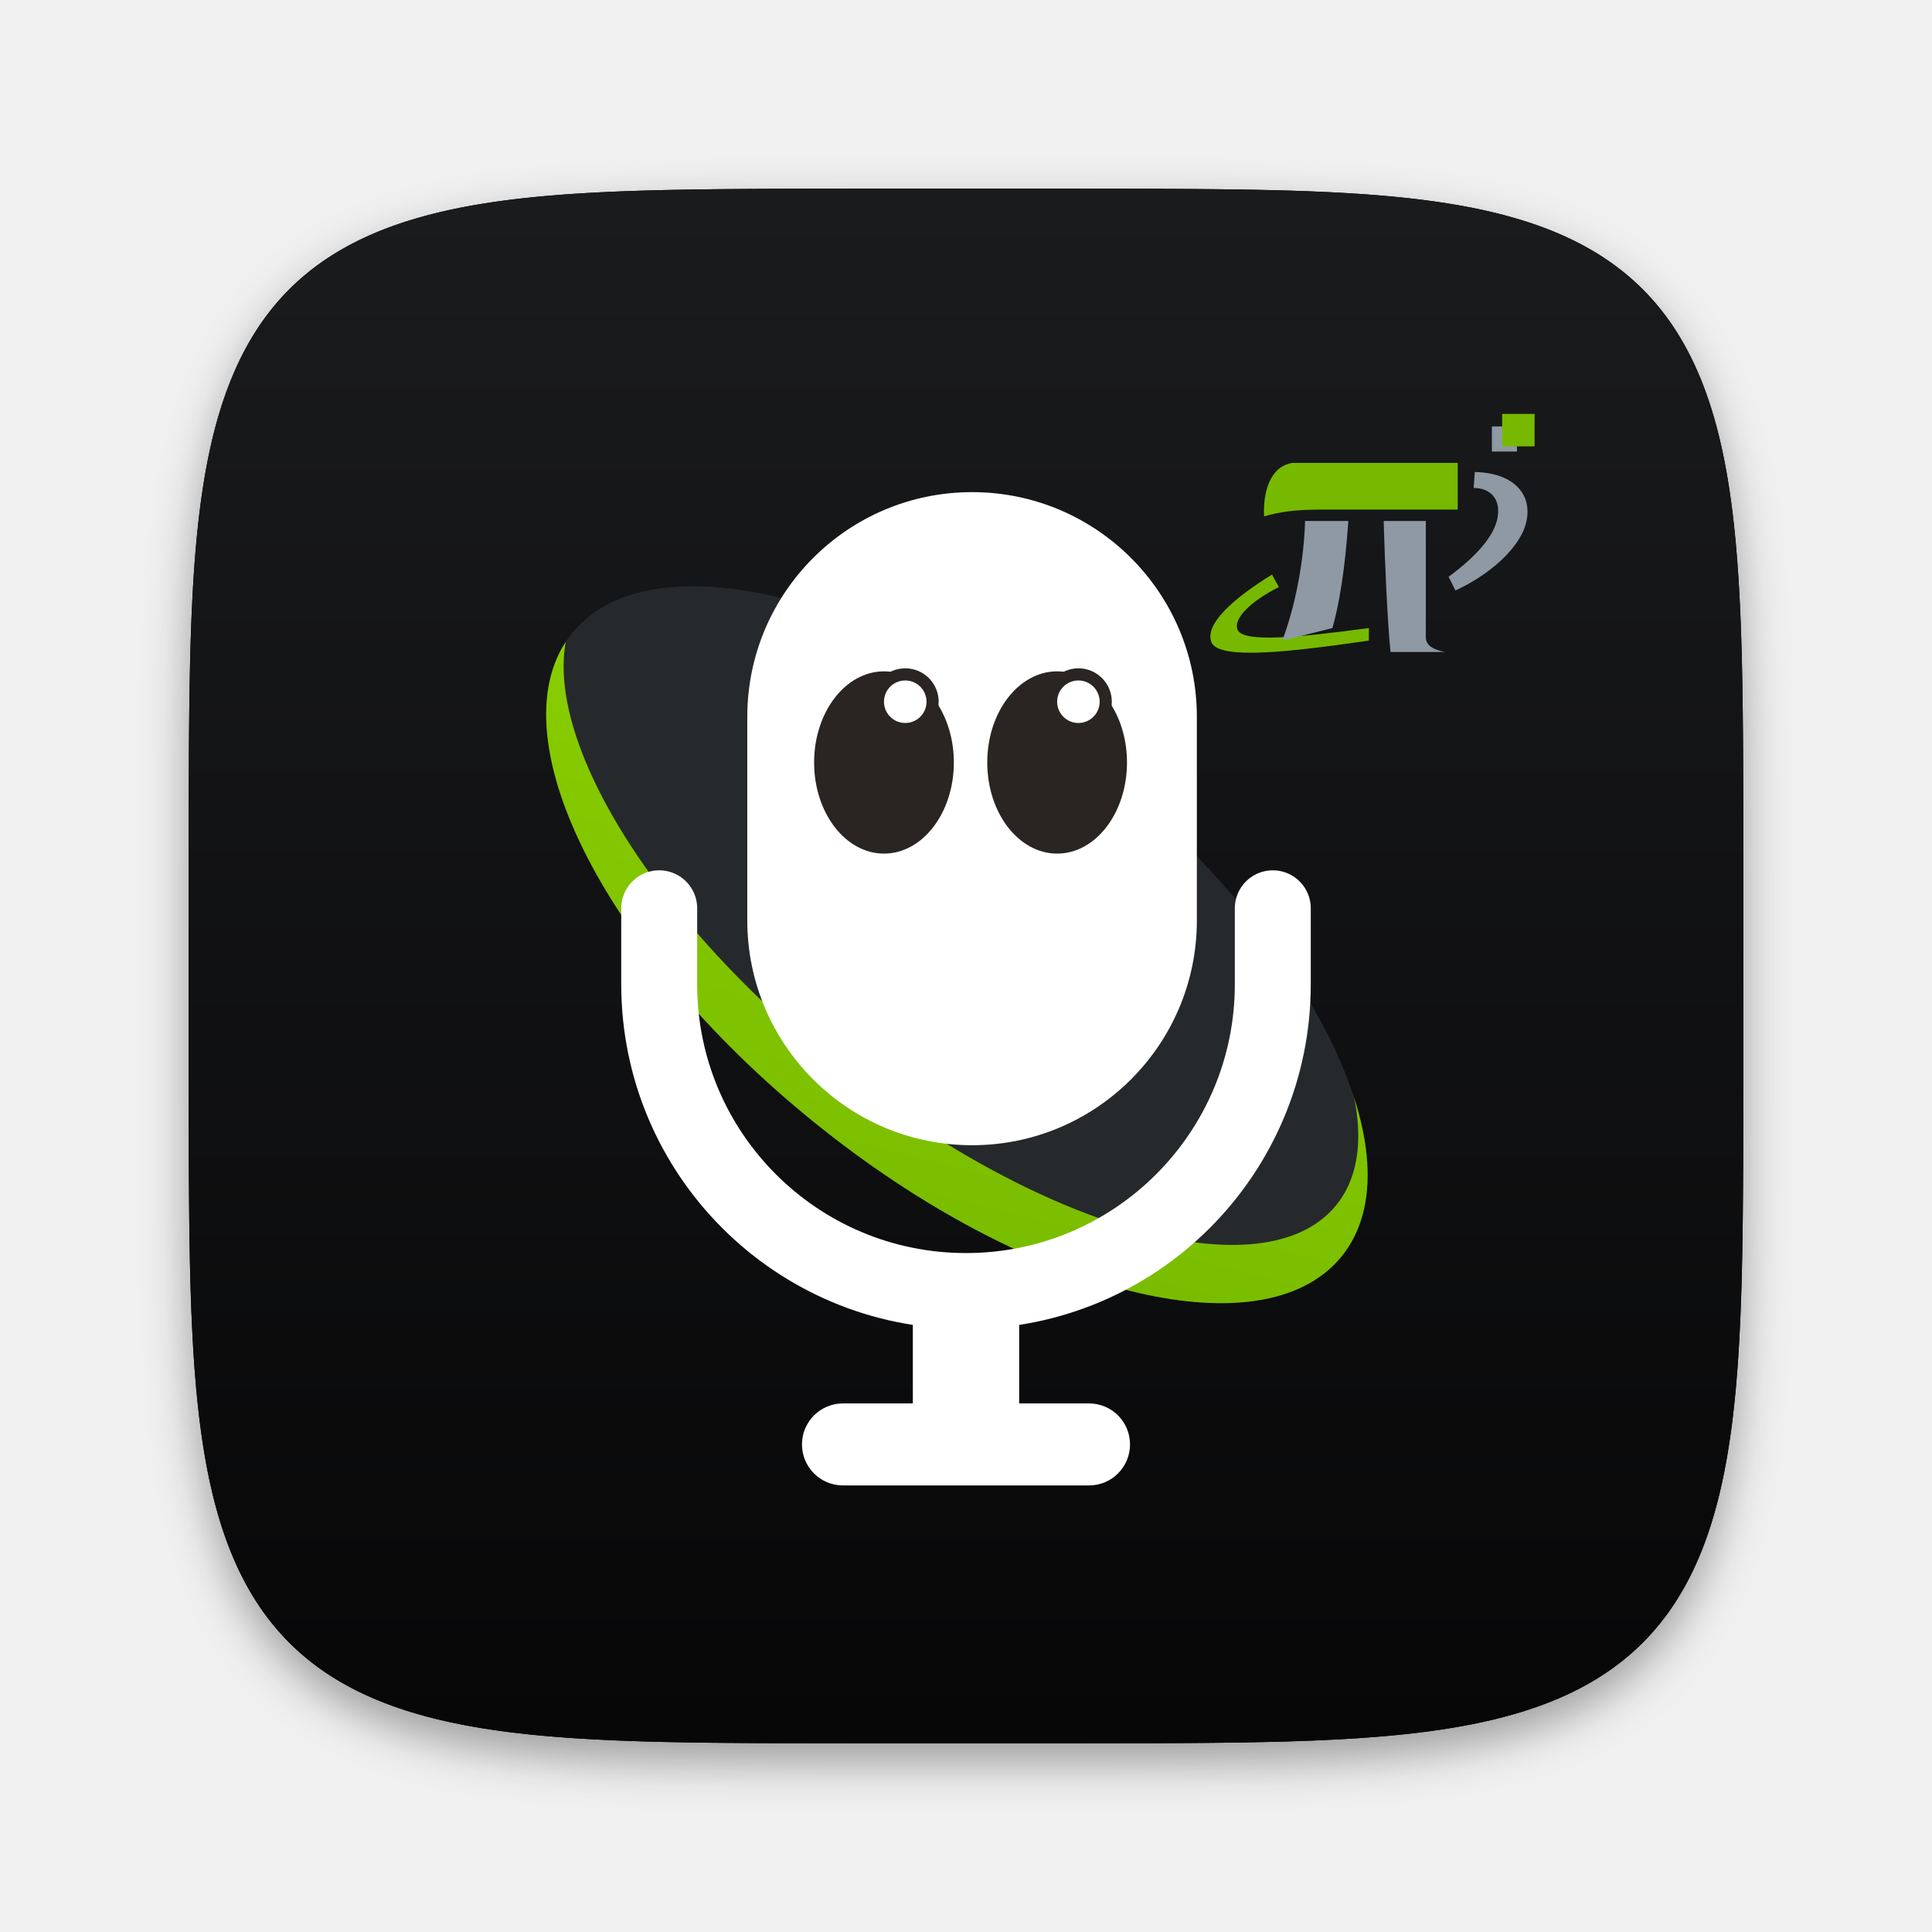
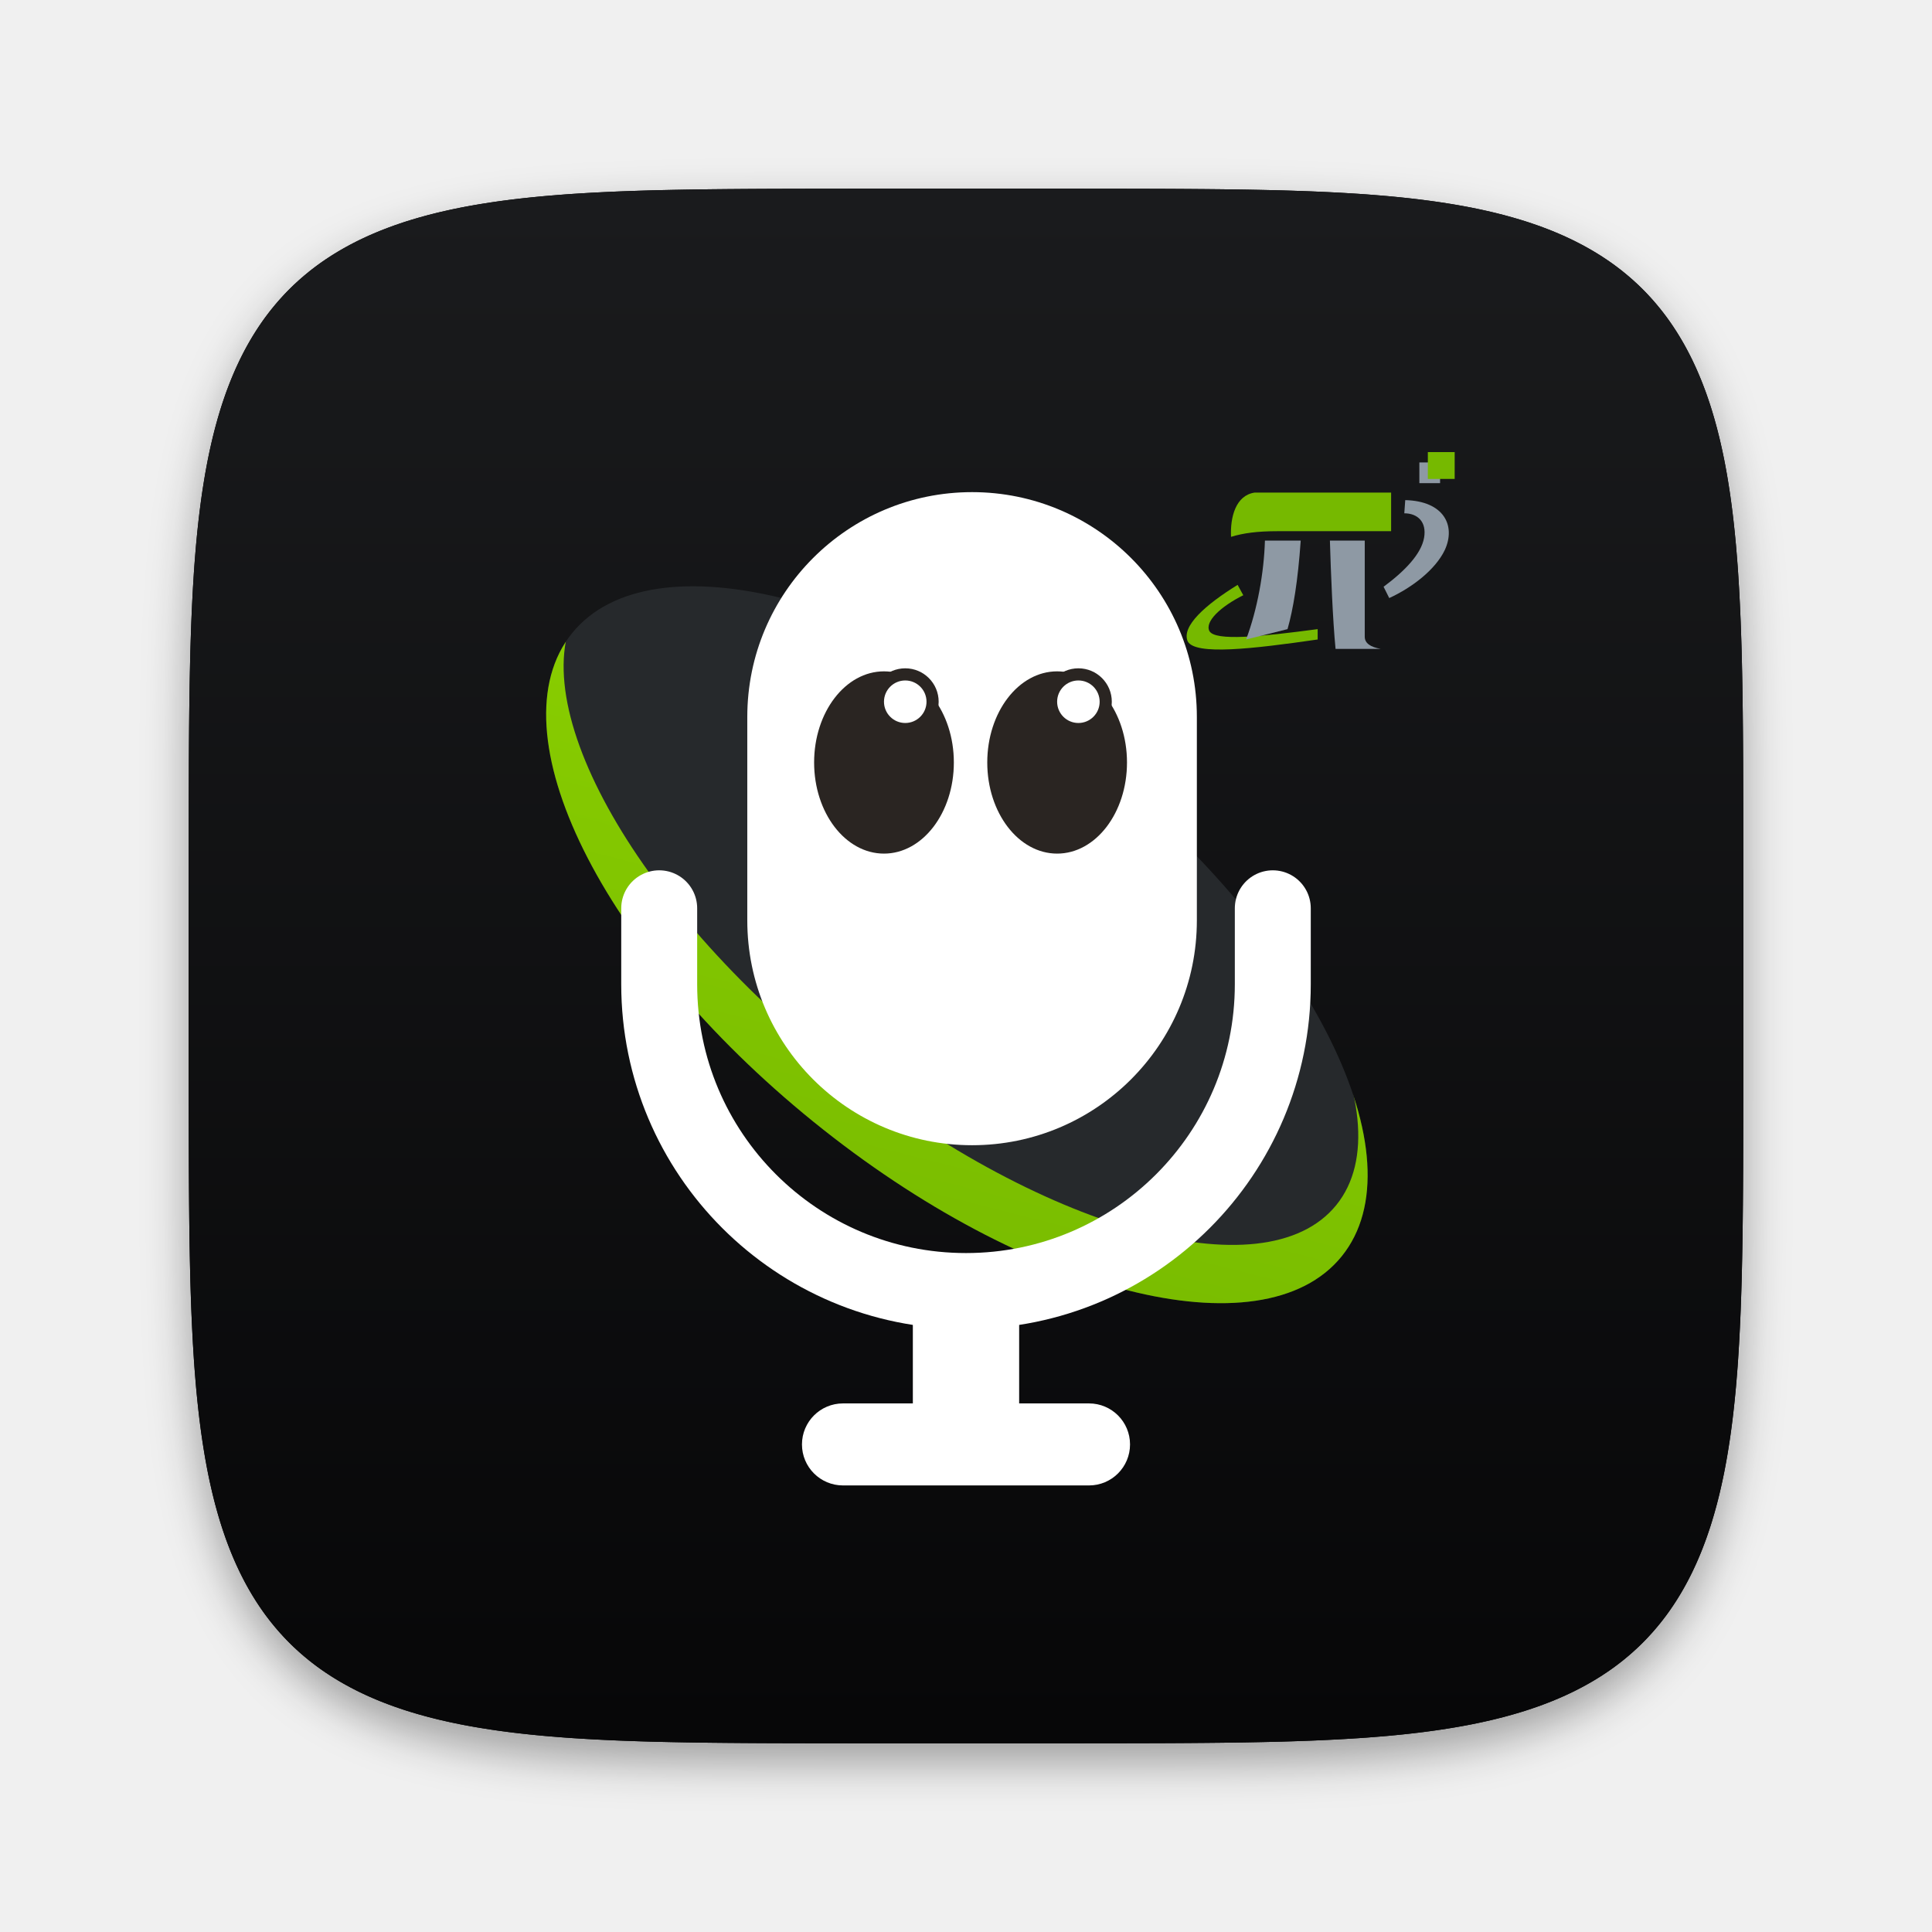
<svg xmlns="http://www.w3.org/2000/svg" width="1024" height="1024" viewBox="0 0 1024 1024">
  <defs>
    <clipPath id="sq">
      <path d="M924.00,512.00 L923.99,573.83 L923.97,593.59 L923.94,607.95 L923.90,619.65 L923.84,629.70 L923.77,638.60 L923.69,646.64 L923.60,654.01 L923.49,660.85 L923.37,667.24 L923.24,673.26 L923.10,678.95 L922.94,684.36 L922.77,689.52 L922.59,694.46 L922.39,699.21 L922.18,703.77 L921.96,708.17 L921.73,712.42 L921.48,716.53 L921.23,720.52 L920.96,724.39 L920.67,728.15 L920.37,731.81 L920.07,735.37 L919.74,738.85 L919.41,742.23 L919.06,745.54 L918.70,748.78 L918.33,751.94 L917.94,755.03 L917.54,758.06 L917.13,761.02 L916.70,763.93 L916.26,766.77 L915.81,769.57 L915.35,772.31 L914.87,775.00 L914.38,777.64 L913.88,780.24 L913.36,782.79 L912.83,785.29 L912.28,787.76 L911.73,790.18 L911.16,792.56 L910.57,794.91 L909.98,797.22 L909.36,799.49 L908.74,801.73 L908.10,803.93 L907.45,806.10 L906.79,808.23 L906.11,810.34 L905.41,812.41 L904.71,814.45 L903.99,816.47 L903.25,818.45 L902.50,820.41 L901.74,822.34 L900.96,824.24 L900.17,826.11 L899.37,827.96 L898.55,829.78 L897.71,831.58 L896.87,833.35 L896.00,835.10 L895.12,836.83 L894.23,838.53 L893.32,840.21 L892.40,841.86 L891.46,843.50 L890.51,845.11 L889.54,846.70 L888.56,848.27 L887.56,849.81 L886.55,851.34 L885.52,852.85 L884.48,854.33 L883.42,855.80 L882.34,857.24 L881.25,858.67 L880.14,860.08 L879.01,861.46 L877.87,862.83 L876.71,864.18 L875.54,865.52 L874.34,866.83 L873.14,868.13 L871.91,869.41 L870.67,870.67 L869.41,871.91 L868.13,873.14 L866.83,874.34 L865.52,875.54 L864.18,876.71 L862.83,877.87 L861.46,879.01 L860.08,880.14 L858.67,881.25 L857.24,882.34 L855.80,883.42 L854.33,884.48 L852.85,885.52 L851.34,886.55 L849.81,887.56 L848.27,888.56 L846.70,889.54 L845.11,890.51 L843.50,891.46 L841.86,892.40 L840.21,893.32 L838.53,894.23 L836.83,895.12 L835.10,896.00 L833.35,896.87 L831.58,897.71 L829.78,898.55 L827.96,899.37 L826.11,900.17 L824.24,900.96 L822.34,901.74 L820.41,902.50 L818.45,903.25 L816.47,903.99 L814.45,904.71 L812.41,905.41 L810.34,906.11 L808.23,906.79 L806.10,907.45 L803.93,908.10 L801.73,908.74 L799.49,909.36 L797.22,909.98 L794.91,910.57 L792.56,911.16 L790.18,911.73 L787.76,912.28 L785.29,912.83 L782.79,913.36 L780.24,913.88 L777.64,914.38 L775.00,914.87 L772.31,915.35 L769.57,915.81 L766.77,916.26 L763.93,916.70 L761.02,917.13 L758.06,917.54 L755.03,917.94 L751.94,918.33 L748.78,918.70 L745.54,919.06 L742.23,919.41 L738.85,919.74 L735.37,920.07 L731.81,920.37 L728.15,920.67 L724.39,920.96 L720.52,921.23 L716.53,921.48 L712.42,921.73 L708.17,921.96 L703.77,922.18 L699.21,922.39 L694.46,922.59 L689.52,922.77 L684.36,922.94 L678.95,923.10 L673.26,923.24 L667.24,923.37 L660.85,923.49 L654.01,923.60 L646.64,923.69 L638.60,923.77 L629.70,923.84 L619.65,923.90 L607.95,923.94 L593.59,923.97 L573.83,923.99 L512.00,924.00 L450.17,923.99 L430.41,923.97 L416.05,923.94 L404.35,923.90 L394.30,923.84 L385.40,923.77 L377.36,923.69 L369.99,923.60 L363.15,923.49 L356.76,923.37 L350.74,923.24 L345.05,923.10 L339.64,922.94 L334.48,922.77 L329.54,922.59 L324.79,922.39 L320.23,922.18 L315.83,921.96 L311.58,921.73 L307.47,921.48 L303.48,921.23 L299.61,920.96 L295.85,920.67 L292.19,920.37 L288.63,920.07 L285.15,919.74 L281.77,919.41 L278.46,919.06 L275.22,918.70 L272.06,918.33 L268.97,917.94 L265.94,917.54 L262.98,917.13 L260.07,916.70 L257.23,916.26 L254.43,915.81 L251.69,915.35 L249.00,914.87 L246.36,914.38 L243.76,913.88 L241.21,913.36 L238.71,912.83 L236.24,912.28 L233.82,911.73 L231.44,911.16 L229.09,910.57 L226.78,909.98 L224.51,909.36 L222.27,908.74 L220.07,908.10 L217.90,907.45 L215.77,906.79 L213.66,906.11 L211.59,905.41 L209.55,904.71 L207.53,903.99 L205.55,903.25 L203.59,902.50 L201.66,901.74 L199.76,900.96 L197.89,900.17 L196.04,899.37 L194.22,898.55 L192.42,897.71 L190.65,896.87 L188.90,896.00 L187.17,895.12 L185.47,894.23 L183.79,893.32 L182.14,892.40 L180.50,891.46 L178.89,890.51 L177.30,889.54 L175.73,888.56 L174.19,887.56 L172.66,886.55 L171.15,885.52 L169.67,884.48 L168.20,883.42 L166.76,882.34 L165.33,881.25 L163.92,880.14 L162.54,879.01 L161.17,877.87 L159.82,876.71 L158.48,875.54 L157.17,874.34 L155.87,873.14 L154.59,871.91 L153.33,870.67 L152.09,869.41 L150.86,868.13 L149.66,866.83 L148.46,865.52 L147.29,864.18 L146.13,862.83 L144.99,861.46 L143.86,860.08 L142.75,858.67 L141.66,857.24 L140.58,855.80 L139.52,854.33 L138.48,852.85 L137.45,851.34 L136.44,849.81 L135.44,848.27 L134.46,846.70 L133.49,845.11 L132.54,843.50 L131.60,841.86 L130.68,840.21 L129.77,838.53 L128.88,836.83 L128.00,835.10 L127.13,833.35 L126.29,831.58 L125.45,829.78 L124.63,827.96 L123.83,826.11 L123.04,824.24 L122.26,822.34 L121.50,820.41 L120.75,818.45 L120.01,816.47 L119.29,814.45 L118.59,812.41 L117.89,810.34 L117.21,808.23 L116.55,806.10 L115.90,803.93 L115.26,801.73 L114.64,799.49 L114.02,797.22 L113.43,794.91 L112.84,792.56 L112.27,790.18 L111.72,787.76 L111.17,785.29 L110.64,782.79 L110.12,780.24 L109.62,777.64 L109.13,775.00 L108.65,772.31 L108.19,769.57 L107.74,766.77 L107.30,763.93 L106.87,761.02 L106.46,758.06 L106.06,755.03 L105.67,751.94 L105.30,748.78 L104.94,745.54 L104.59,742.23 L104.26,738.85 L103.93,735.37 L103.63,731.81 L103.33,728.15 L103.04,724.39 L102.77,720.52 L102.52,716.53 L102.27,712.42 L102.04,708.17 L101.82,703.77 L101.61,699.21 L101.41,694.46 L101.23,689.52 L101.06,684.36 L100.90,678.95 L100.76,673.26 L100.63,667.24 L100.51,660.85 L100.40,654.01 L100.31,646.64 L100.23,638.60 L100.16,629.70 L100.10,619.65 L100.06,607.95 L100.03,593.59 L100.01,573.83 L100.00,512.00 L100.01,450.17 L100.03,430.41 L100.06,416.05 L100.10,404.35 L100.16,394.30 L100.23,385.40 L100.31,377.36 L100.40,369.99 L100.51,363.15 L100.63,356.76 L100.76,350.74 L100.90,345.05 L101.06,339.64 L101.23,334.48 L101.41,329.54 L101.61,324.79 L101.82,320.23 L102.04,315.83 L102.27,311.58 L102.52,307.47 L102.77,303.48 L103.04,299.61 L103.33,295.85 L103.63,292.19 L103.93,288.63 L104.26,285.15 L104.59,281.77 L104.94,278.46 L105.30,275.22 L105.67,272.06 L106.06,268.97 L106.46,265.94 L106.87,262.98 L107.30,260.07 L107.74,257.23 L108.19,254.43 L108.65,251.69 L109.13,249.00 L109.62,246.36 L110.12,243.76 L110.64,241.21 L111.17,238.71 L111.72,236.24 L112.27,233.82 L112.84,231.44 L113.43,229.09 L114.02,226.78 L114.64,224.51 L115.26,222.27 L115.90,220.07 L116.55,217.90 L117.21,215.77 L117.89,213.66 L118.59,211.59 L119.29,209.55 L120.01,207.53 L120.75,205.55 L121.50,203.59 L122.26,201.66 L123.04,199.76 L123.83,197.89 L124.63,196.04 L125.45,194.22 L126.29,192.42 L127.13,190.65 L128.00,188.90 L128.88,187.17 L129.77,185.47 L130.68,183.79 L131.60,182.14 L132.54,180.50 L133.49,178.89 L134.46,177.30 L135.44,175.73 L136.44,174.19 L137.45,172.66 L138.48,171.15 L139.52,169.67 L140.58,168.20 L141.66,166.76 L142.75,165.33 L143.86,163.92 L144.99,162.54 L146.13,161.17 L147.29,159.82 L148.46,158.48 L149.66,157.17 L150.86,155.87 L152.09,154.59 L153.33,153.33 L154.59,152.09 L155.87,150.86 L157.17,149.66 L158.48,148.46 L159.82,147.29 L161.17,146.13 L162.54,144.99 L163.92,143.86 L165.33,142.75 L166.76,141.66 L168.20,140.58 L169.67,139.52 L171.15,138.48 L172.66,137.45 L174.19,136.44 L175.73,135.44 L177.30,134.46 L178.89,133.49 L180.50,132.54 L182.14,131.60 L183.79,130.68 L185.47,129.77 L187.17,128.88 L188.90,128.00 L190.65,127.13 L192.42,126.29 L194.22,125.45 L196.04,124.63 L197.89,123.83 L199.76,123.04 L201.66,122.26 L203.59,121.50 L205.55,120.75 L207.53,120.01 L209.55,119.29 L211.59,118.59 L213.66,117.89 L215.77,117.21 L217.90,116.55 L220.07,115.90 L222.27,115.26 L224.51,114.64 L226.78,114.02 L229.09,113.43 L231.44,112.84 L233.82,112.27 L236.24,111.72 L238.71,111.17 L241.21,110.64 L243.76,110.12 L246.36,109.62 L249.00,109.13 L251.69,108.65 L254.43,108.19 L257.23,107.74 L260.07,107.30 L262.98,106.87 L265.94,106.46 L268.97,106.06 L272.06,105.67 L275.22,105.30 L278.46,104.94 L281.77,104.59 L285.15,104.26 L288.63,103.93 L292.19,103.63 L295.85,103.33 L299.61,103.04 L303.48,102.77 L307.47,102.52 L311.58,102.27 L315.83,102.04 L320.23,101.82 L324.79,101.61 L329.54,101.41 L334.48,101.23 L339.64,101.06 L345.05,100.90 L350.74,100.76 L356.76,100.63 L363.15,100.51 L369.99,100.40 L377.36,100.31 L385.40,100.23 L394.30,100.16 L404.35,100.10 L416.05,100.06 L430.41,100.03 L450.17,100.01 L512.00,100.00 L573.83,100.01 L593.59,100.03 L607.95,100.06 L619.65,100.10 L629.70,100.16 L638.60,100.23 L646.64,100.31 L654.01,100.40 L660.85,100.51 L667.24,100.63 L673.26,100.76 L678.95,100.90 L684.36,101.06 L689.52,101.23 L694.46,101.41 L699.21,101.61 L703.77,101.82 L708.17,102.04 L712.42,102.27 L716.53,102.52 L720.52,102.77 L724.39,103.04 L728.15,103.33 L731.81,103.63 L735.37,103.93 L738.85,104.26 L742.23,104.59 L745.54,104.94 L748.78,105.30 L751.94,105.67 L755.03,106.06 L758.06,106.46 L761.02,106.87 L763.93,107.30 L766.77,107.74 L769.57,108.19 L772.31,108.65 L775.00,109.13 L777.64,109.62 L780.24,110.12 L782.79,110.64 L785.29,111.17 L787.76,111.72 L790.18,112.27 L792.56,112.84 L794.91,113.43 L797.22,114.02 L799.49,114.64 L801.73,115.26 L803.93,115.90 L806.10,116.55 L808.23,117.21 L810.34,117.89 L812.41,118.59 L814.45,119.29 L816.47,120.01 L818.45,120.75 L820.41,121.50 L822.34,122.26 L824.24,123.04 L826.11,123.83 L827.96,124.63 L829.78,125.45 L831.58,126.29 L833.35,127.13 L835.10,128.00 L836.83,128.88 L838.53,129.77 L840.21,130.68 L841.86,131.60 L843.50,132.54 L845.11,133.49 L846.70,134.46 L848.27,135.44 L849.81,136.44 L851.34,137.45 L852.85,138.48 L854.33,139.52 L855.80,140.58 L857.24,141.66 L858.67,142.75 L860.08,143.86 L861.46,144.99 L862.83,146.13 L864.18,147.29 L865.52,148.46 L866.83,149.66 L868.13,150.86 L869.41,152.09 L870.67,153.33 L871.91,154.59 L873.14,155.87 L874.34,157.17 L875.54,158.48 L876.71,159.82 L877.87,161.17 L879.01,162.54 L880.14,163.92 L881.25,165.33 L882.34,166.76 L883.42,168.20 L884.48,169.67 L885.52,171.15 L886.55,172.66 L887.56,174.19 L888.56,175.73 L889.54,177.30 L890.51,178.89 L891.46,180.50 L892.40,182.14 L893.32,183.79 L894.23,185.47 L895.12,187.17 L896.00,188.90 L896.87,190.65 L897.71,192.42 L898.55,194.22 L899.37,196.04 L900.17,197.89 L900.96,199.76 L901.74,201.66 L902.50,203.59 L903.25,205.55 L903.99,207.53 L904.71,209.55 L905.41,211.59 L906.11,213.66 L906.79,215.77 L907.45,217.90 L908.10,220.07 L908.74,222.27 L909.36,224.51 L909.98,226.78 L910.57,229.09 L911.16,231.44 L911.73,233.82 L912.28,236.24 L912.83,238.71 L913.36,241.21 L913.88,243.76 L914.38,246.36 L914.87,249.00 L915.35,251.69 L915.81,254.43 L916.26,257.23 L916.70,260.07 L917.13,262.98 L917.54,265.94 L917.94,268.97 L918.33,272.06 L918.70,275.22 L919.06,278.46 L919.41,281.77 L919.74,285.15 L920.07,288.63 L920.37,292.19 L920.67,295.85 L920.96,299.61 L921.23,303.48 L921.48,307.47 L921.73,311.58 L921.96,315.83 L922.18,320.23 L922.39,324.79 L922.59,329.54 L922.77,334.48 L922.94,339.64 L923.10,345.05 L923.24,350.74 L923.37,356.76 L923.49,363.15 L923.60,369.99 L923.69,377.36 L923.77,385.40 L923.84,394.30 L923.90,404.35 L923.94,416.05 L923.97,430.41 L923.99,450.17 Z" />
    </clipPath>
    <filter id="sh" x="-10%" y="-10%" width="120%" height="125%">
      <feDropShadow dx="0" dy="10" stdDeviation="12" flood-color="#000" flood-opacity="0.35" />
    </filter>
  </defs>
  <path d="M924.00,512.00 L923.99,573.83 L923.97,593.59 L923.94,607.95 L923.90,619.65 L923.84,629.70 L923.77,638.60 L923.69,646.64 L923.60,654.01 L923.49,660.85 L923.37,667.24 L923.24,673.26 L923.10,678.95 L922.94,684.36 L922.77,689.52 L922.59,694.46 L922.39,699.21 L922.18,703.77 L921.96,708.17 L921.73,712.42 L921.48,716.53 L921.23,720.52 L920.96,724.39 L920.67,728.15 L920.37,731.81 L920.07,735.37 L919.74,738.85 L919.41,742.23 L919.06,745.54 L918.70,748.78 L918.33,751.94 L917.94,755.03 L917.54,758.06 L917.13,761.02 L916.70,763.93 L916.26,766.77 L915.81,769.57 L915.35,772.31 L914.87,775.00 L914.38,777.64 L913.88,780.24 L913.36,782.79 L912.83,785.29 L912.28,787.76 L911.73,790.18 L911.16,792.56 L910.57,794.91 L909.98,797.22 L909.36,799.49 L908.74,801.73 L908.10,803.93 L907.45,806.10 L906.79,808.23 L906.11,810.34 L905.41,812.41 L904.71,814.45 L903.99,816.47 L903.25,818.45 L902.50,820.41 L901.74,822.34 L900.96,824.24 L900.17,826.11 L899.37,827.96 L898.55,829.78 L897.71,831.58 L896.87,833.35 L896.00,835.10 L895.12,836.83 L894.23,838.53 L893.32,840.21 L892.40,841.86 L891.46,843.50 L890.51,845.11 L889.54,846.70 L888.56,848.27 L887.56,849.81 L886.55,851.34 L885.52,852.85 L884.48,854.33 L883.42,855.80 L882.34,857.24 L881.25,858.67 L880.14,860.08 L879.01,861.46 L877.87,862.83 L876.71,864.18 L875.54,865.52 L874.34,866.83 L873.14,868.13 L871.91,869.41 L870.67,870.67 L869.41,871.91 L868.13,873.14 L866.83,874.34 L865.52,875.54 L864.18,876.71 L862.83,877.87 L861.46,879.01 L860.08,880.14 L858.67,881.25 L857.24,882.34 L855.80,883.42 L854.33,884.48 L852.85,885.52 L851.34,886.55 L849.81,887.56 L848.27,888.56 L846.70,889.54 L845.11,890.51 L843.50,891.46 L841.86,892.40 L840.21,893.32 L838.53,894.23 L836.83,895.12 L835.10,896.00 L833.35,896.87 L831.58,897.71 L829.78,898.55 L827.96,899.37 L826.11,900.17 L824.24,900.96 L822.34,901.74 L820.41,902.50 L818.45,903.25 L816.47,903.99 L814.45,904.71 L812.41,905.41 L810.34,906.11 L808.23,906.79 L806.10,907.45 L803.93,908.10 L801.73,908.74 L799.49,909.36 L797.22,909.98 L794.91,910.57 L792.56,911.16 L790.18,911.73 L787.76,912.28 L785.29,912.83 L782.79,913.36 L780.24,913.88 L777.64,914.38 L775.00,914.87 L772.31,915.35 L769.57,915.81 L766.77,916.26 L763.93,916.70 L761.02,917.13 L758.06,917.54 L755.03,917.94 L751.94,918.33 L748.78,918.70 L745.54,919.06 L742.23,919.41 L738.85,919.74 L735.37,920.07 L731.81,920.37 L728.15,920.67 L724.39,920.96 L720.52,921.23 L716.53,921.48 L712.42,921.73 L708.17,921.96 L703.77,922.18 L699.21,922.39 L694.46,922.59 L689.52,922.77 L684.36,922.94 L678.95,923.10 L673.26,923.24 L667.24,923.37 L660.85,923.49 L654.01,923.60 L646.64,923.69 L638.60,923.77 L629.70,923.84 L619.65,923.90 L607.95,923.94 L593.59,923.97 L573.83,923.99 L512.00,924.00 L450.17,923.99 L430.41,923.97 L416.05,923.94 L404.35,923.90 L394.30,923.84 L385.40,923.77 L377.36,923.69 L369.99,923.60 L363.15,923.49 L356.76,923.37 L350.74,923.24 L345.05,923.10 L339.64,922.94 L334.48,922.77 L329.54,922.59 L324.79,922.39 L320.23,922.18 L315.83,921.96 L311.58,921.73 L307.47,921.48 L303.48,921.23 L299.61,920.96 L295.85,920.67 L292.19,920.37 L288.63,920.07 L285.15,919.74 L281.77,919.41 L278.46,919.06 L275.22,918.70 L272.06,918.33 L268.97,917.94 L265.94,917.54 L262.98,917.13 L260.07,916.70 L257.23,916.26 L254.43,915.81 L251.69,915.35 L249.00,914.87 L246.36,914.38 L243.76,913.88 L241.21,913.36 L238.71,912.83 L236.24,912.28 L233.82,911.73 L231.44,911.16 L229.09,910.57 L226.78,909.98 L224.51,909.36 L222.27,908.74 L220.07,908.10 L217.90,907.45 L215.77,906.79 L213.66,906.11 L211.59,905.41 L209.55,904.71 L207.53,903.99 L205.55,903.25 L203.59,902.50 L201.66,901.74 L199.76,900.96 L197.89,900.17 L196.04,899.37 L194.22,898.55 L192.42,897.71 L190.65,896.87 L188.90,896.00 L187.17,895.12 L185.47,894.23 L183.79,893.32 L182.14,892.40 L180.50,891.46 L178.89,890.51 L177.30,889.54 L175.73,888.56 L174.19,887.56 L172.66,886.55 L171.15,885.52 L169.67,884.48 L168.20,883.42 L166.76,882.34 L165.33,881.25 L163.92,880.14 L162.54,879.01 L161.17,877.87 L159.82,876.71 L158.48,875.54 L157.17,874.34 L155.87,873.14 L154.59,871.91 L153.33,870.67 L152.09,869.41 L150.86,868.13 L149.66,866.83 L148.46,865.52 L147.29,864.18 L146.13,862.83 L144.99,861.46 L143.86,860.08 L142.75,858.67 L141.66,857.24 L140.58,855.80 L139.52,854.33 L138.48,852.85 L137.45,851.34 L136.44,849.81 L135.44,848.27 L134.46,846.70 L133.49,845.11 L132.54,843.50 L131.60,841.86 L130.68,840.21 L129.77,838.53 L128.88,836.83 L128.00,835.10 L127.13,833.35 L126.29,831.58 L125.45,829.78 L124.63,827.96 L123.83,826.11 L123.04,824.24 L122.26,822.34 L121.50,820.41 L120.75,818.45 L120.01,816.47 L119.29,814.45 L118.59,812.41 L117.89,810.34 L117.21,808.23 L116.55,806.10 L115.90,803.93 L115.26,801.73 L114.64,799.49 L114.02,797.22 L113.43,794.91 L112.84,792.56 L112.27,790.18 L111.72,787.76 L111.17,785.29 L110.64,782.79 L110.12,780.24 L109.62,777.64 L109.13,775.00 L108.65,772.31 L108.19,769.57 L107.74,766.77 L107.30,763.93 L106.87,761.02 L106.46,758.06 L106.06,755.03 L105.67,751.94 L105.30,748.78 L104.94,745.54 L104.59,742.23 L104.26,738.85 L103.93,735.37 L103.63,731.81 L103.33,728.15 L103.04,724.39 L102.77,720.52 L102.52,716.53 L102.27,712.42 L102.04,708.17 L101.82,703.77 L101.61,699.21 L101.41,694.46 L101.23,689.52 L101.06,684.36 L100.90,678.95 L100.76,673.26 L100.63,667.24 L100.51,660.85 L100.40,654.01 L100.31,646.64 L100.23,638.60 L100.16,629.70 L100.10,619.65 L100.06,607.95 L100.03,593.59 L100.01,573.83 L100.00,512.00 L100.01,450.17 L100.03,430.41 L100.06,416.05 L100.10,404.35 L100.16,394.30 L100.23,385.40 L100.31,377.36 L100.40,369.99 L100.51,363.15 L100.63,356.76 L100.76,350.74 L100.90,345.05 L101.06,339.64 L101.23,334.48 L101.41,329.54 L101.61,324.79 L101.82,320.23 L102.04,315.83 L102.27,311.58 L102.52,307.47 L102.77,303.48 L103.04,299.61 L103.33,295.85 L103.63,292.19 L103.93,288.63 L104.26,285.15 L104.59,281.77 L104.94,278.46 L105.30,275.22 L105.67,272.06 L106.06,268.97 L106.46,265.94 L106.87,262.98 L107.30,260.07 L107.74,257.23 L108.19,254.43 L108.65,251.69 L109.13,249.00 L109.62,246.36 L110.12,243.76 L110.64,241.21 L111.17,238.71 L111.72,236.24 L112.27,233.82 L112.84,231.44 L113.43,229.09 L114.02,226.78 L114.64,224.51 L115.26,222.27 L115.90,220.07 L116.55,217.90 L117.21,215.77 L117.89,213.66 L118.59,211.59 L119.29,209.55 L120.01,207.53 L120.75,205.55 L121.50,203.59 L122.26,201.66 L123.04,199.76 L123.83,197.89 L124.63,196.04 L125.45,194.22 L126.29,192.42 L127.13,190.65 L128.00,188.90 L128.88,187.17 L129.77,185.47 L130.68,183.79 L131.60,182.14 L132.54,180.50 L133.49,178.89 L134.46,177.30 L135.44,175.73 L136.44,174.19 L137.45,172.66 L138.48,171.15 L139.52,169.67 L140.58,168.20 L141.66,166.76 L142.75,165.33 L143.86,163.92 L144.99,162.54 L146.13,161.17 L147.29,159.82 L148.46,158.48 L149.66,157.17 L150.86,155.87 L152.09,154.59 L153.33,153.33 L154.59,152.09 L155.87,150.86 L157.17,149.66 L158.48,148.46 L159.82,147.29 L161.17,146.13 L162.54,144.99 L163.92,143.86 L165.33,142.75 L166.76,141.66 L168.20,140.58 L169.67,139.52 L171.15,138.48 L172.66,137.45 L174.19,136.44 L175.73,135.44 L177.30,134.46 L178.89,133.49 L180.50,132.54 L182.14,131.60 L183.79,130.68 L185.47,129.77 L187.17,128.88 L188.90,128.00 L190.65,127.13 L192.42,126.29 L194.22,125.45 L196.04,124.63 L197.89,123.83 L199.76,123.04 L201.66,122.26 L203.59,121.50 L205.55,120.75 L207.53,120.01 L209.55,119.29 L211.59,118.59 L213.66,117.89 L215.77,117.21 L217.90,116.55 L220.07,115.90 L222.27,115.26 L224.51,114.64 L226.78,114.02 L229.09,113.43 L231.44,112.84 L233.82,112.27 L236.24,111.72 L238.71,111.17 L241.21,110.64 L243.76,110.12 L246.36,109.62 L249.00,109.13 L251.69,108.65 L254.43,108.19 L257.23,107.74 L260.07,107.30 L262.98,106.87 L265.94,106.46 L268.97,106.06 L272.06,105.67 L275.22,105.30 L278.46,104.94 L281.77,104.59 L285.15,104.26 L288.63,103.93 L292.19,103.63 L295.85,103.33 L299.61,103.04 L303.48,102.77 L307.47,102.52 L311.58,102.27 L315.83,102.04 L320.23,101.82 L324.79,101.61 L329.54,101.41 L334.48,101.23 L339.64,101.06 L345.05,100.90 L350.74,100.76 L356.76,100.63 L363.15,100.51 L369.99,100.40 L377.36,100.31 L385.40,100.23 L394.30,100.16 L404.35,100.10 L416.05,100.06 L430.41,100.03 L450.17,100.01 L512.00,100.00 L573.83,100.01 L593.59,100.03 L607.95,100.06 L619.65,100.10 L629.70,100.16 L638.60,100.23 L646.64,100.31 L654.01,100.40 L660.85,100.51 L667.24,100.63 L673.26,100.76 L678.95,100.90 L684.36,101.06 L689.52,101.23 L694.46,101.41 L699.21,101.61 L703.77,101.82 L708.17,102.04 L712.42,102.27 L716.53,102.52 L720.52,102.77 L724.39,103.04 L728.15,103.33 L731.81,103.63 L735.37,103.93 L738.85,104.26 L742.23,104.59 L745.54,104.94 L748.78,105.30 L751.94,105.67 L755.03,106.06 L758.06,106.46 L761.02,106.87 L763.93,107.30 L766.77,107.74 L769.57,108.19 L772.31,108.65 L775.00,109.13 L777.64,109.62 L780.24,110.12 L782.79,110.64 L785.29,111.17 L787.76,111.72 L790.18,112.27 L792.56,112.84 L794.91,113.43 L797.22,114.02 L799.49,114.64 L801.73,115.26 L803.93,115.90 L806.10,116.55 L808.23,117.21 L810.34,117.89 L812.41,118.59 L814.45,119.29 L816.47,120.01 L818.45,120.75 L820.41,121.50 L822.34,122.26 L824.24,123.04 L826.11,123.83 L827.96,124.63 L829.78,125.45 L831.58,126.29 L833.35,127.13 L835.10,128.00 L836.83,128.88 L838.53,129.77 L840.21,130.68 L841.86,131.60 L843.50,132.54 L845.11,133.49 L846.70,134.46 L848.27,135.44 L849.81,136.44 L851.34,137.45 L852.85,138.48 L854.33,139.52 L855.80,140.58 L857.24,141.66 L858.67,142.75 L860.08,143.86 L861.46,144.99 L862.83,146.13 L864.18,147.29 L865.52,148.46 L866.83,149.66 L868.13,150.86 L869.41,152.09 L870.67,153.33 L871.91,154.59 L873.14,155.87 L874.34,157.17 L875.54,158.48 L876.71,159.82 L877.87,161.17 L879.01,162.54 L880.14,163.92 L881.25,165.33 L882.34,166.76 L883.42,168.20 L884.48,169.67 L885.52,171.15 L886.55,172.66 L887.56,174.19 L888.56,175.73 L889.54,177.30 L890.51,178.89 L891.46,180.50 L892.40,182.14 L893.32,183.79 L894.23,185.47 L895.12,187.17 L896.00,188.90 L896.87,190.65 L897.71,192.42 L898.55,194.22 L899.37,196.04 L900.17,197.89 L900.96,199.76 L901.74,201.66 L902.50,203.59 L903.25,205.55 L903.99,207.53 L904.71,209.55 L905.41,211.59 L906.11,213.66 L906.79,215.77 L907.45,217.90 L908.10,220.07 L908.74,222.27 L909.36,224.51 L909.98,226.78 L910.57,229.09 L911.16,231.44 L911.73,233.82 L912.28,236.24 L912.83,238.71 L913.36,241.21 L913.88,243.76 L914.38,246.36 L914.87,249.00 L915.35,251.69 L915.81,254.43 L916.26,257.23 L916.70,260.07 L917.13,262.98 L917.54,265.94 L917.94,268.97 L918.33,272.06 L918.70,275.22 L919.06,278.46 L919.41,281.77 L919.74,285.15 L920.07,288.63 L920.37,292.19 L920.67,295.85 L920.96,299.61 L921.23,303.48 L921.48,307.47 L921.73,311.58 L921.96,315.83 L922.18,320.23 L922.39,324.79 L922.59,329.54 L922.77,334.48 L922.94,339.64 L923.10,345.05 L923.24,350.74 L923.37,356.76 L923.49,363.15 L923.60,369.99 L923.69,377.36 L923.77,385.40 L923.84,394.30 L923.90,404.35 L923.94,416.05 L923.97,430.41 L923.99,450.17 Z" fill="#000" filter="url(#sh)" />
  <g clip-path="url(#sq)">
    <g transform="translate(512 512) scale(0.805) translate(-512 -512)">
      <defs>
        <linearGradient id="bg" x1="0" y1="0" x2="0" y2="1">
          <stop offset="0" stop-color="#1A1B1D" />
          <stop offset="1" stop-color="#070708" />
        </linearGradient>
        <linearGradient id="green" x1="0" y1="0" x2="1" y2="1">
          <stop offset="0" stop-color="#8FD400" />
          <stop offset="1" stop-color="#76B900" />
        </linearGradient>
      </defs>
      <rect width="1024" height="1024" fill="url(#bg)" />
      <ellipse cx="506" cy="498" rx="326" ry="150" transform="rotate(39 506 498)" fill="#26292C" />
      <g transform="rotate(39 506 498)" opacity="1.0">
        <mask id="cres">
          <rect x="-400" y="-400" width="2000" height="2000" fill="white" />
          <ellipse cx="490" cy="474" rx="318" ry="136" fill="black" />
        </mask>
        <ellipse cx="506" cy="498" rx="326" ry="150" fill="url(#green)" mask="url(#cres)" />
      </g>
      <g id="mic">
        <rect x="368" y="200" width="296" height="430" rx="148" fill="#FFFFFF" />
        <path d="M310 474 V524 A202 202 0 0 0 714 524 V474" fill="none" stroke="#FFFFFF" stroke-width="50" stroke-linecap="round" />
        <rect x="477" y="722" width="70" height="88" fill="#FFFFFF" />
        <rect x="404" y="800" width="216" height="54" rx="27" fill="#FFFFFF" />
        <ellipse cx="458" cy="378" rx="46" ry="60" fill="#2A2522" />
        <circle cx="472" cy="338" r="22" fill="#2A2522" />
        <circle cx="472" cy="338" r="14" fill="#FFFFFF" />
        <ellipse cx="572" cy="378" rx="46" ry="60" fill="#2A2522" />
        <circle cx="586" cy="338" r="22" fill="#2A2522" />
        <circle cx="586" cy="338" r="14" fill="#FFFFFF" />
      </g>
-       <g transform="translate(652 132) scale(0.375)">
+       <g transform="translate(640 160) scale(0.31)">
        <path d="M200 130 L490 130 L490 212 L248 212 C206 212 176 216 150 224 C148 182 160 136 200 130 Z" fill="#76B900" />
        <path d="M164 326 C96 368 44 414 58 446 C74 476 196 462 334 442 L334 420 C214 436 116 446 104 424 C94 404 128 372 176 348 Z" fill="#76B900" />
        <path d="M222 232 L298 232 C292 318 282 378 270 420 L182 442 C206 378 220 300 222 232 Z" fill="#8E99A4" />
        <path d="M360 232 L434 232 L434 436 C434 450 446 458 468 462 L372 462 C366 400 362 300 360 232 Z" fill="#8E99A4" />
        <path d="M520 146 C602 148 628 200 604 252 C584 294 534 332 486 354 L474 330 C520 296 554 260 560 226 C566 192 546 174 518 174 Z" fill="#8E99A4" />
        <rect x="550" y="66" width="44" height="44" fill="#8E99A4" />
        <rect x="568" y="44" width="57" height="57" fill="#76B900" />
      </g>
    </g>
  </g>
</svg>
